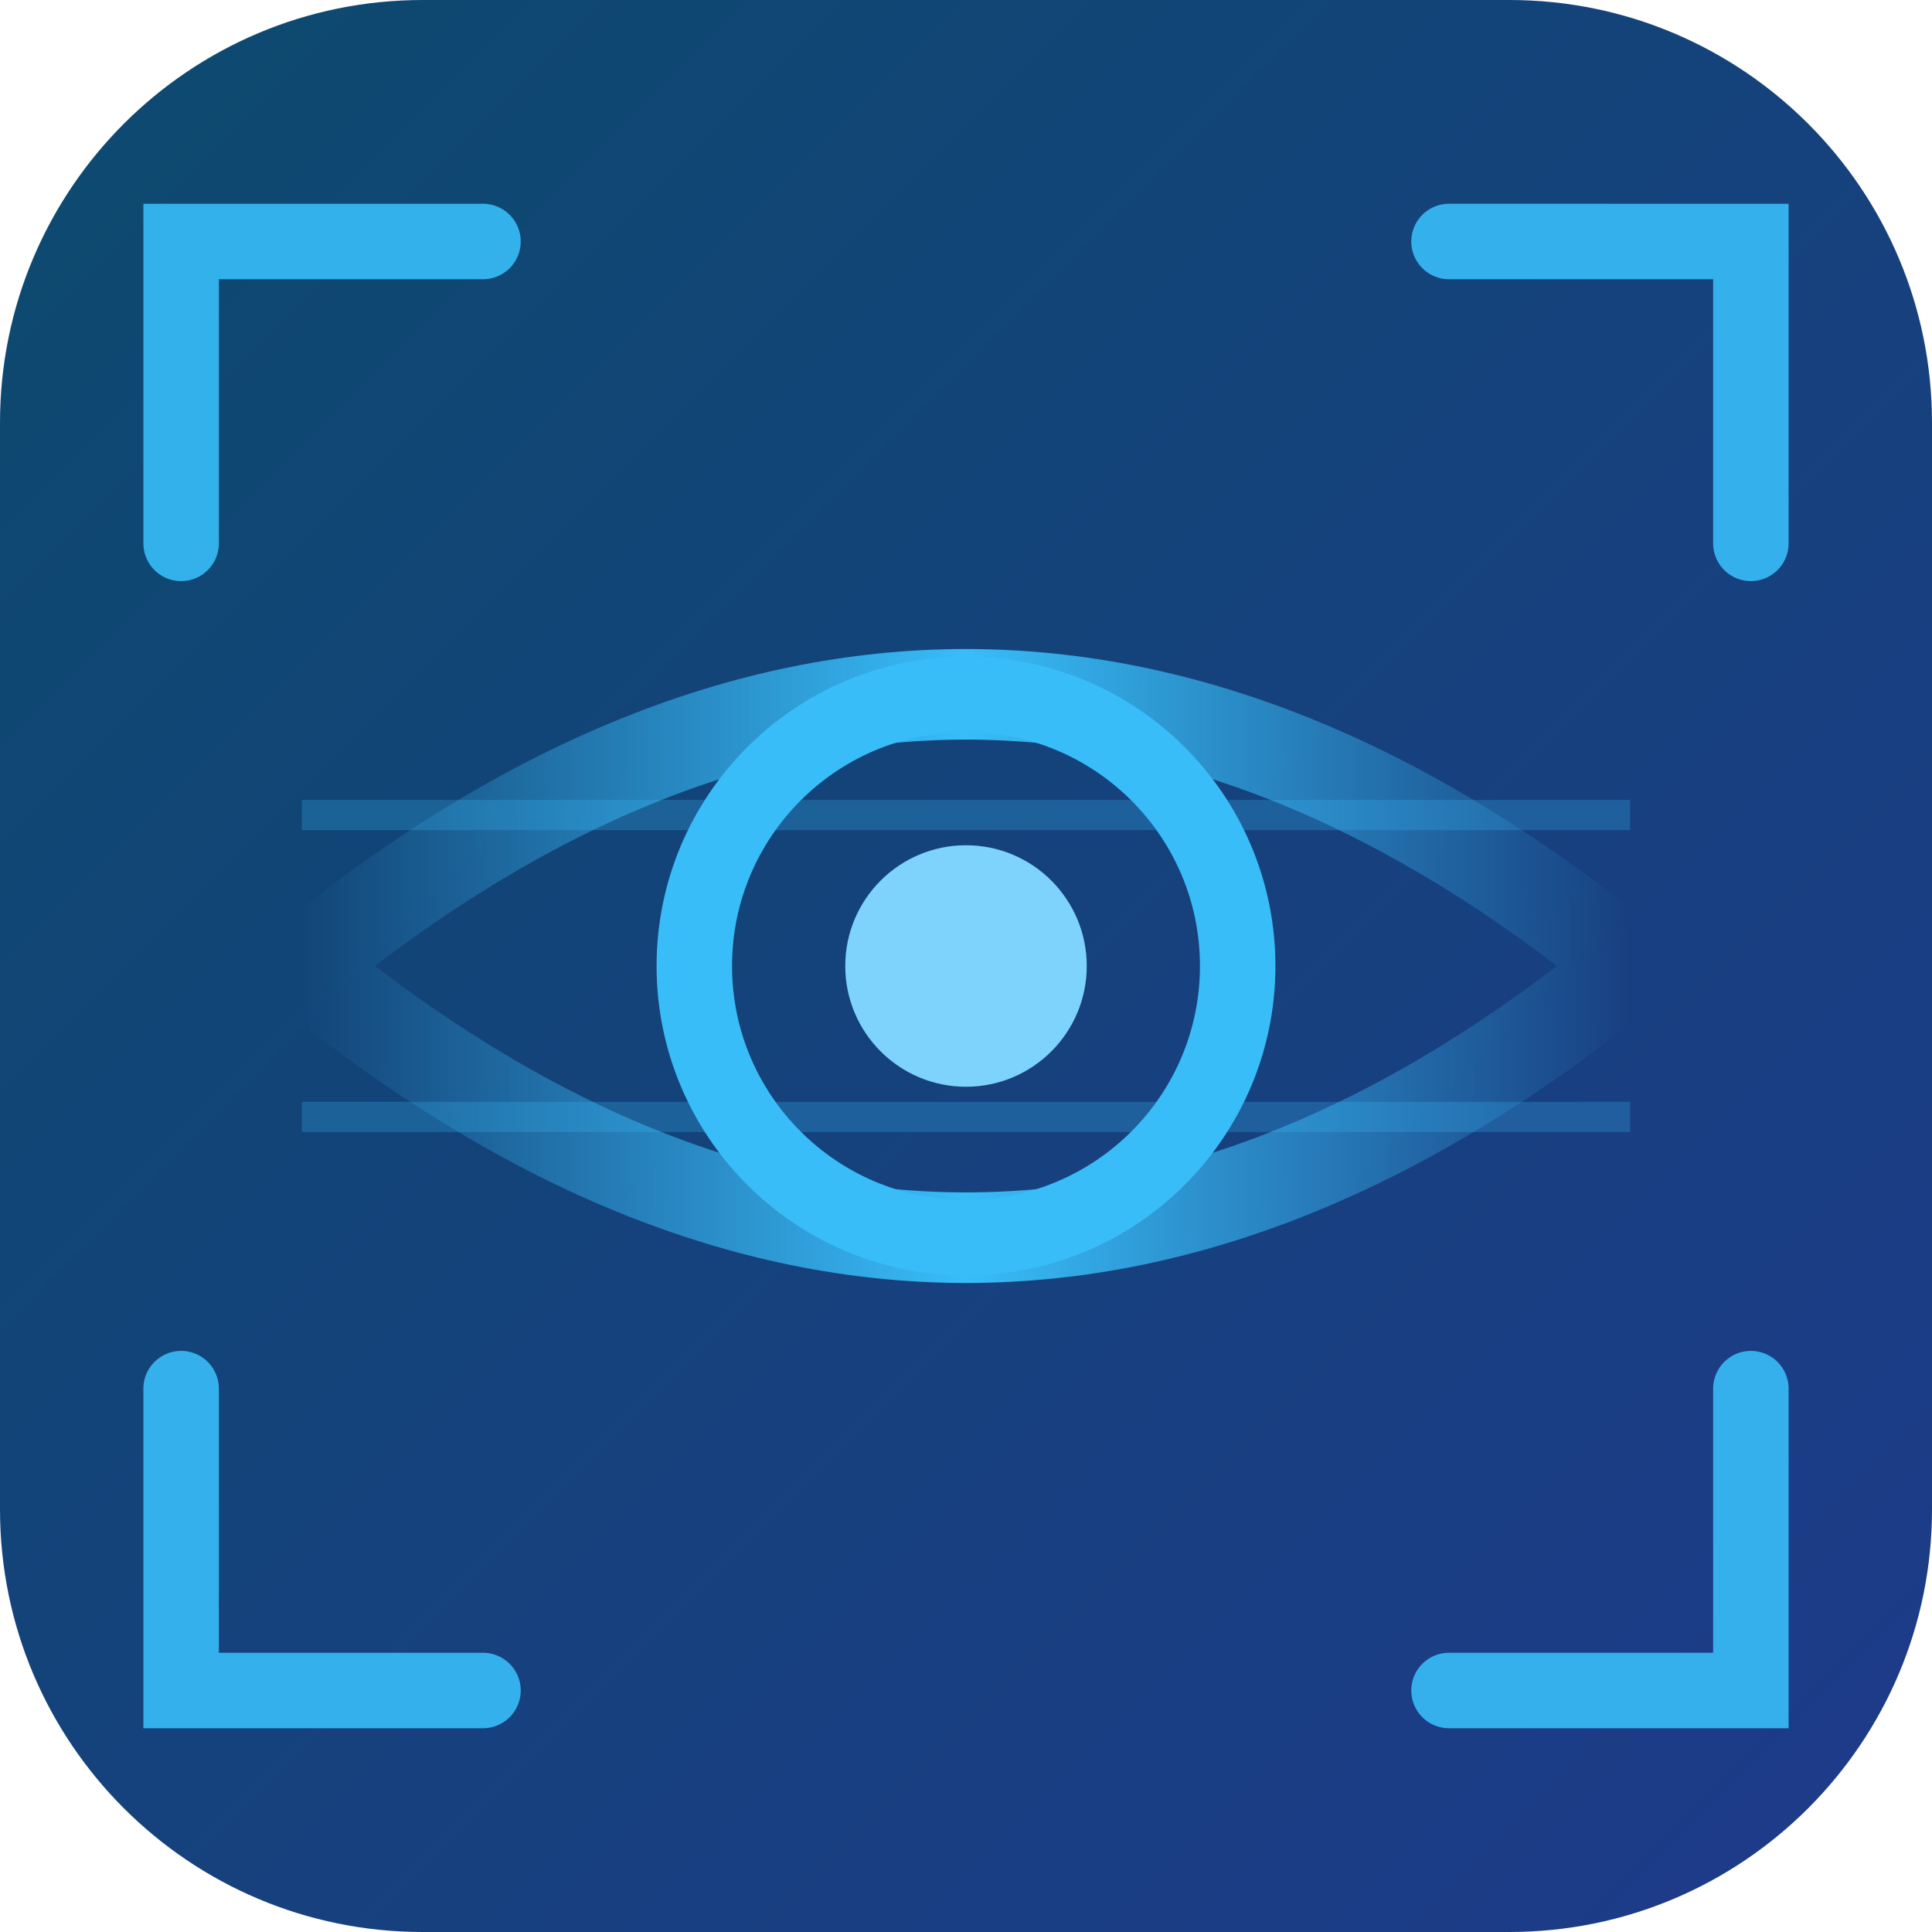
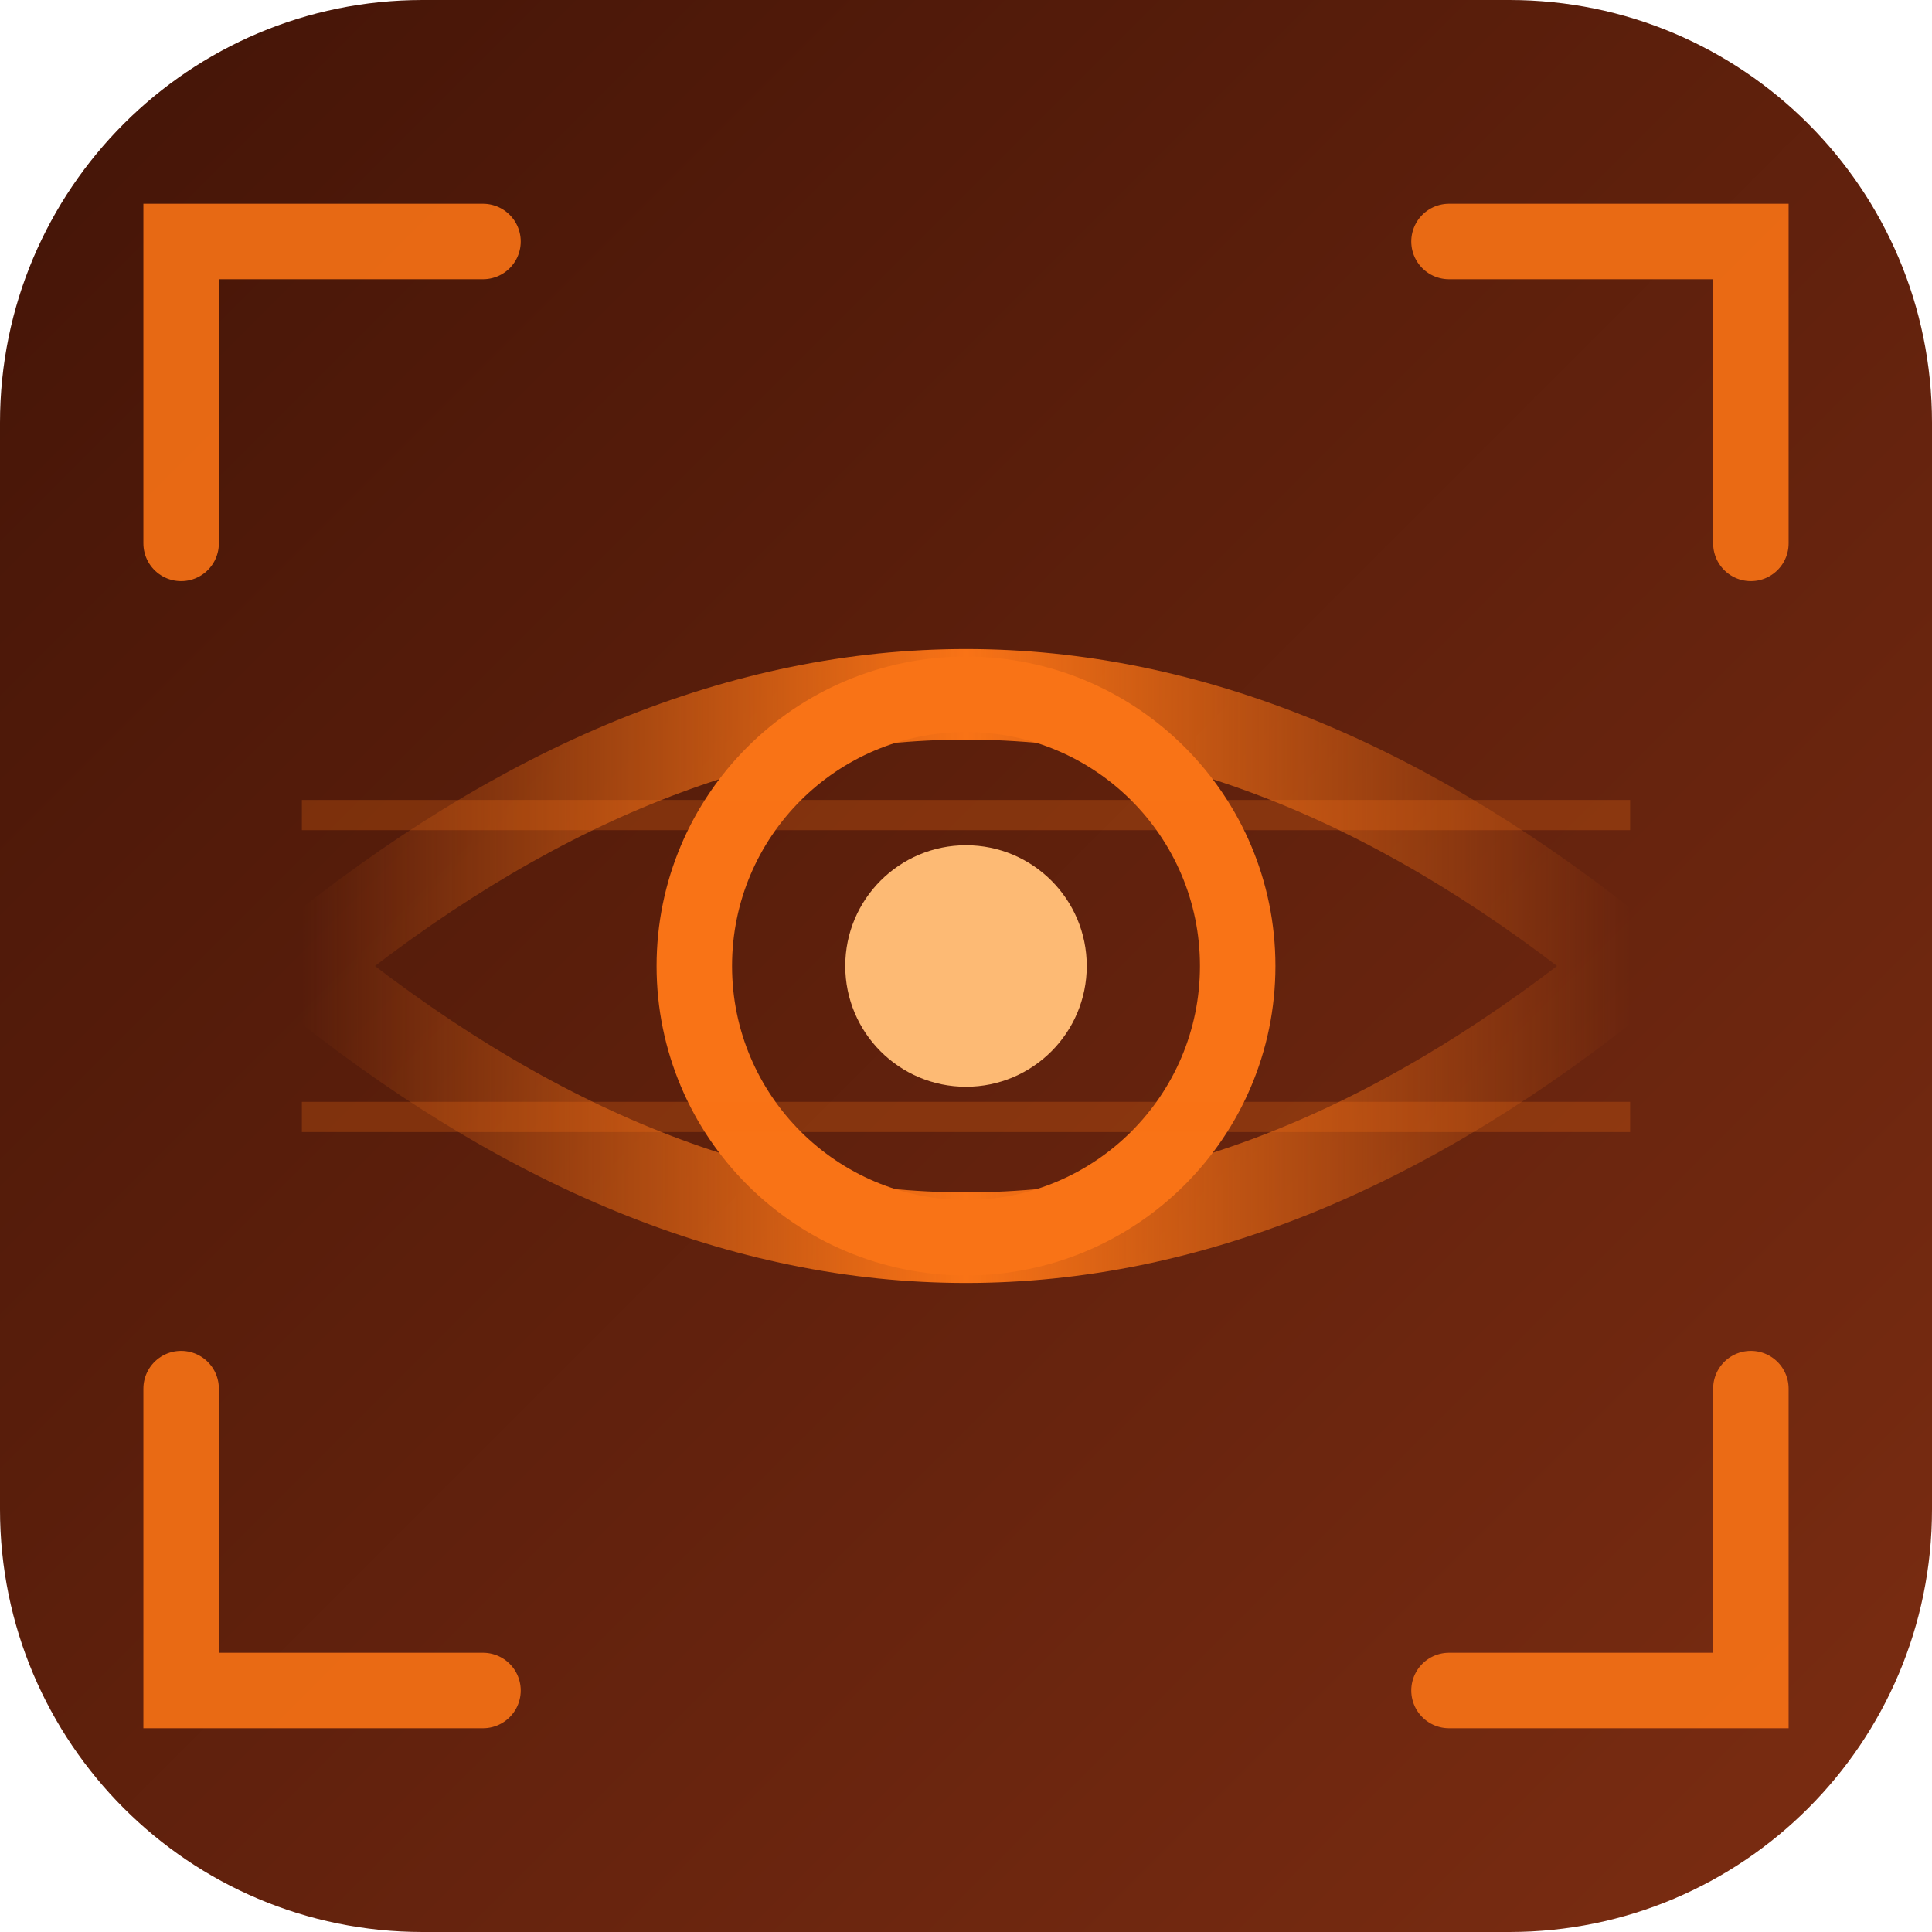
<svg xmlns="http://www.w3.org/2000/svg" viewBox="0 0 32 32" fill="none">
  <defs>
    <linearGradient id="bg2" x1="0" y1="0" x2="32" y2="32" gradientUnits="userSpaceOnUse">
-       <stop offset="0%" stop-color="#0c4a6e" />
-       <stop offset="100%" stop-color="#1e3a8a" />
+       <stop offset="0%" stop-color="#431407" />
+       <stop offset="100%" stop-color="#7c2d12" />
    </linearGradient>
    <linearGradient id="eye2" x1="5" y1="16" x2="27" y2="16" gradientUnits="userSpaceOnUse">
-       <stop offset="0%" stop-color="#38bdf8" stop-opacity="0" />
-       <stop offset="50%" stop-color="#38bdf8" />
-       <stop offset="100%" stop-color="#38bdf8" stop-opacity="0" />
+       <stop offset="0%" stop-color="#f97316" stop-opacity="0" />
+       <stop offset="50%" stop-color="#f97316" />
+       <stop offset="100%" stop-color="#f97316" stop-opacity="0" />
    </linearGradient>
  </defs>
  <rect width="32" height="32" rx="7" fill="url(#bg2)" />
  <path d="M5 16 Q16 7 27 16 Q16 25 5 16Z" stroke="url(#eye2)" stroke-width="1.5" fill="none" />
-   <circle cx="16" cy="16" r="4.5" stroke="#38bdf8" stroke-width="1.25" fill="none" />
-   <circle cx="16" cy="16" r="2" fill="#7dd3fc" />
-   <line x1="5" y1="13.5" x2="27" y2="13.5" stroke="#38bdf8" stroke-width="0.5" stroke-opacity="0.25" />
-   <line x1="5" y1="18.5" x2="27" y2="18.5" stroke="#38bdf8" stroke-width="0.5" stroke-opacity="0.25" />
-   <path d="M3 9L3 4L8 4" stroke="#38bdf8" stroke-width="1.25" stroke-linecap="round" stroke-opacity="0.9" />
-   <path d="M29 9L29 4L24 4" stroke="#38bdf8" stroke-width="1.25" stroke-linecap="round" stroke-opacity="0.9" />
-   <path d="M3 23L3 28L8 28" stroke="#38bdf8" stroke-width="1.25" stroke-linecap="round" stroke-opacity="0.9" />
-   <path d="M29 23L29 28L24 28" stroke="#38bdf8" stroke-width="1.25" stroke-linecap="round" stroke-opacity="0.9" />
+   <circle cx="16" cy="16" r="4.5" stroke="#f97316" stroke-width="1.25" fill="none" />
+   <circle cx="16" cy="16" r="2" fill="#fdba74" />
+   <line x1="5" y1="13.5" x2="27" y2="13.5" stroke="#f97316" stroke-width="0.5" stroke-opacity="0.25" />
+   <line x1="5" y1="18.5" x2="27" y2="18.5" stroke="#f97316" stroke-width="0.5" stroke-opacity="0.25" />
+   <path d="M3 9L3 4L8 4" stroke="#f97316" stroke-width="1.25" stroke-linecap="round" stroke-opacity="0.9" />
+   <path d="M29 9L29 4L24 4" stroke="#f97316" stroke-width="1.25" stroke-linecap="round" stroke-opacity="0.9" />
+   <path d="M3 23L3 28L8 28" stroke="#f97316" stroke-width="1.25" stroke-linecap="round" stroke-opacity="0.9" />
+   <path d="M29 23L29 28L24 28" stroke="#f97316" stroke-width="1.25" stroke-linecap="round" stroke-opacity="0.9" />
</svg>
